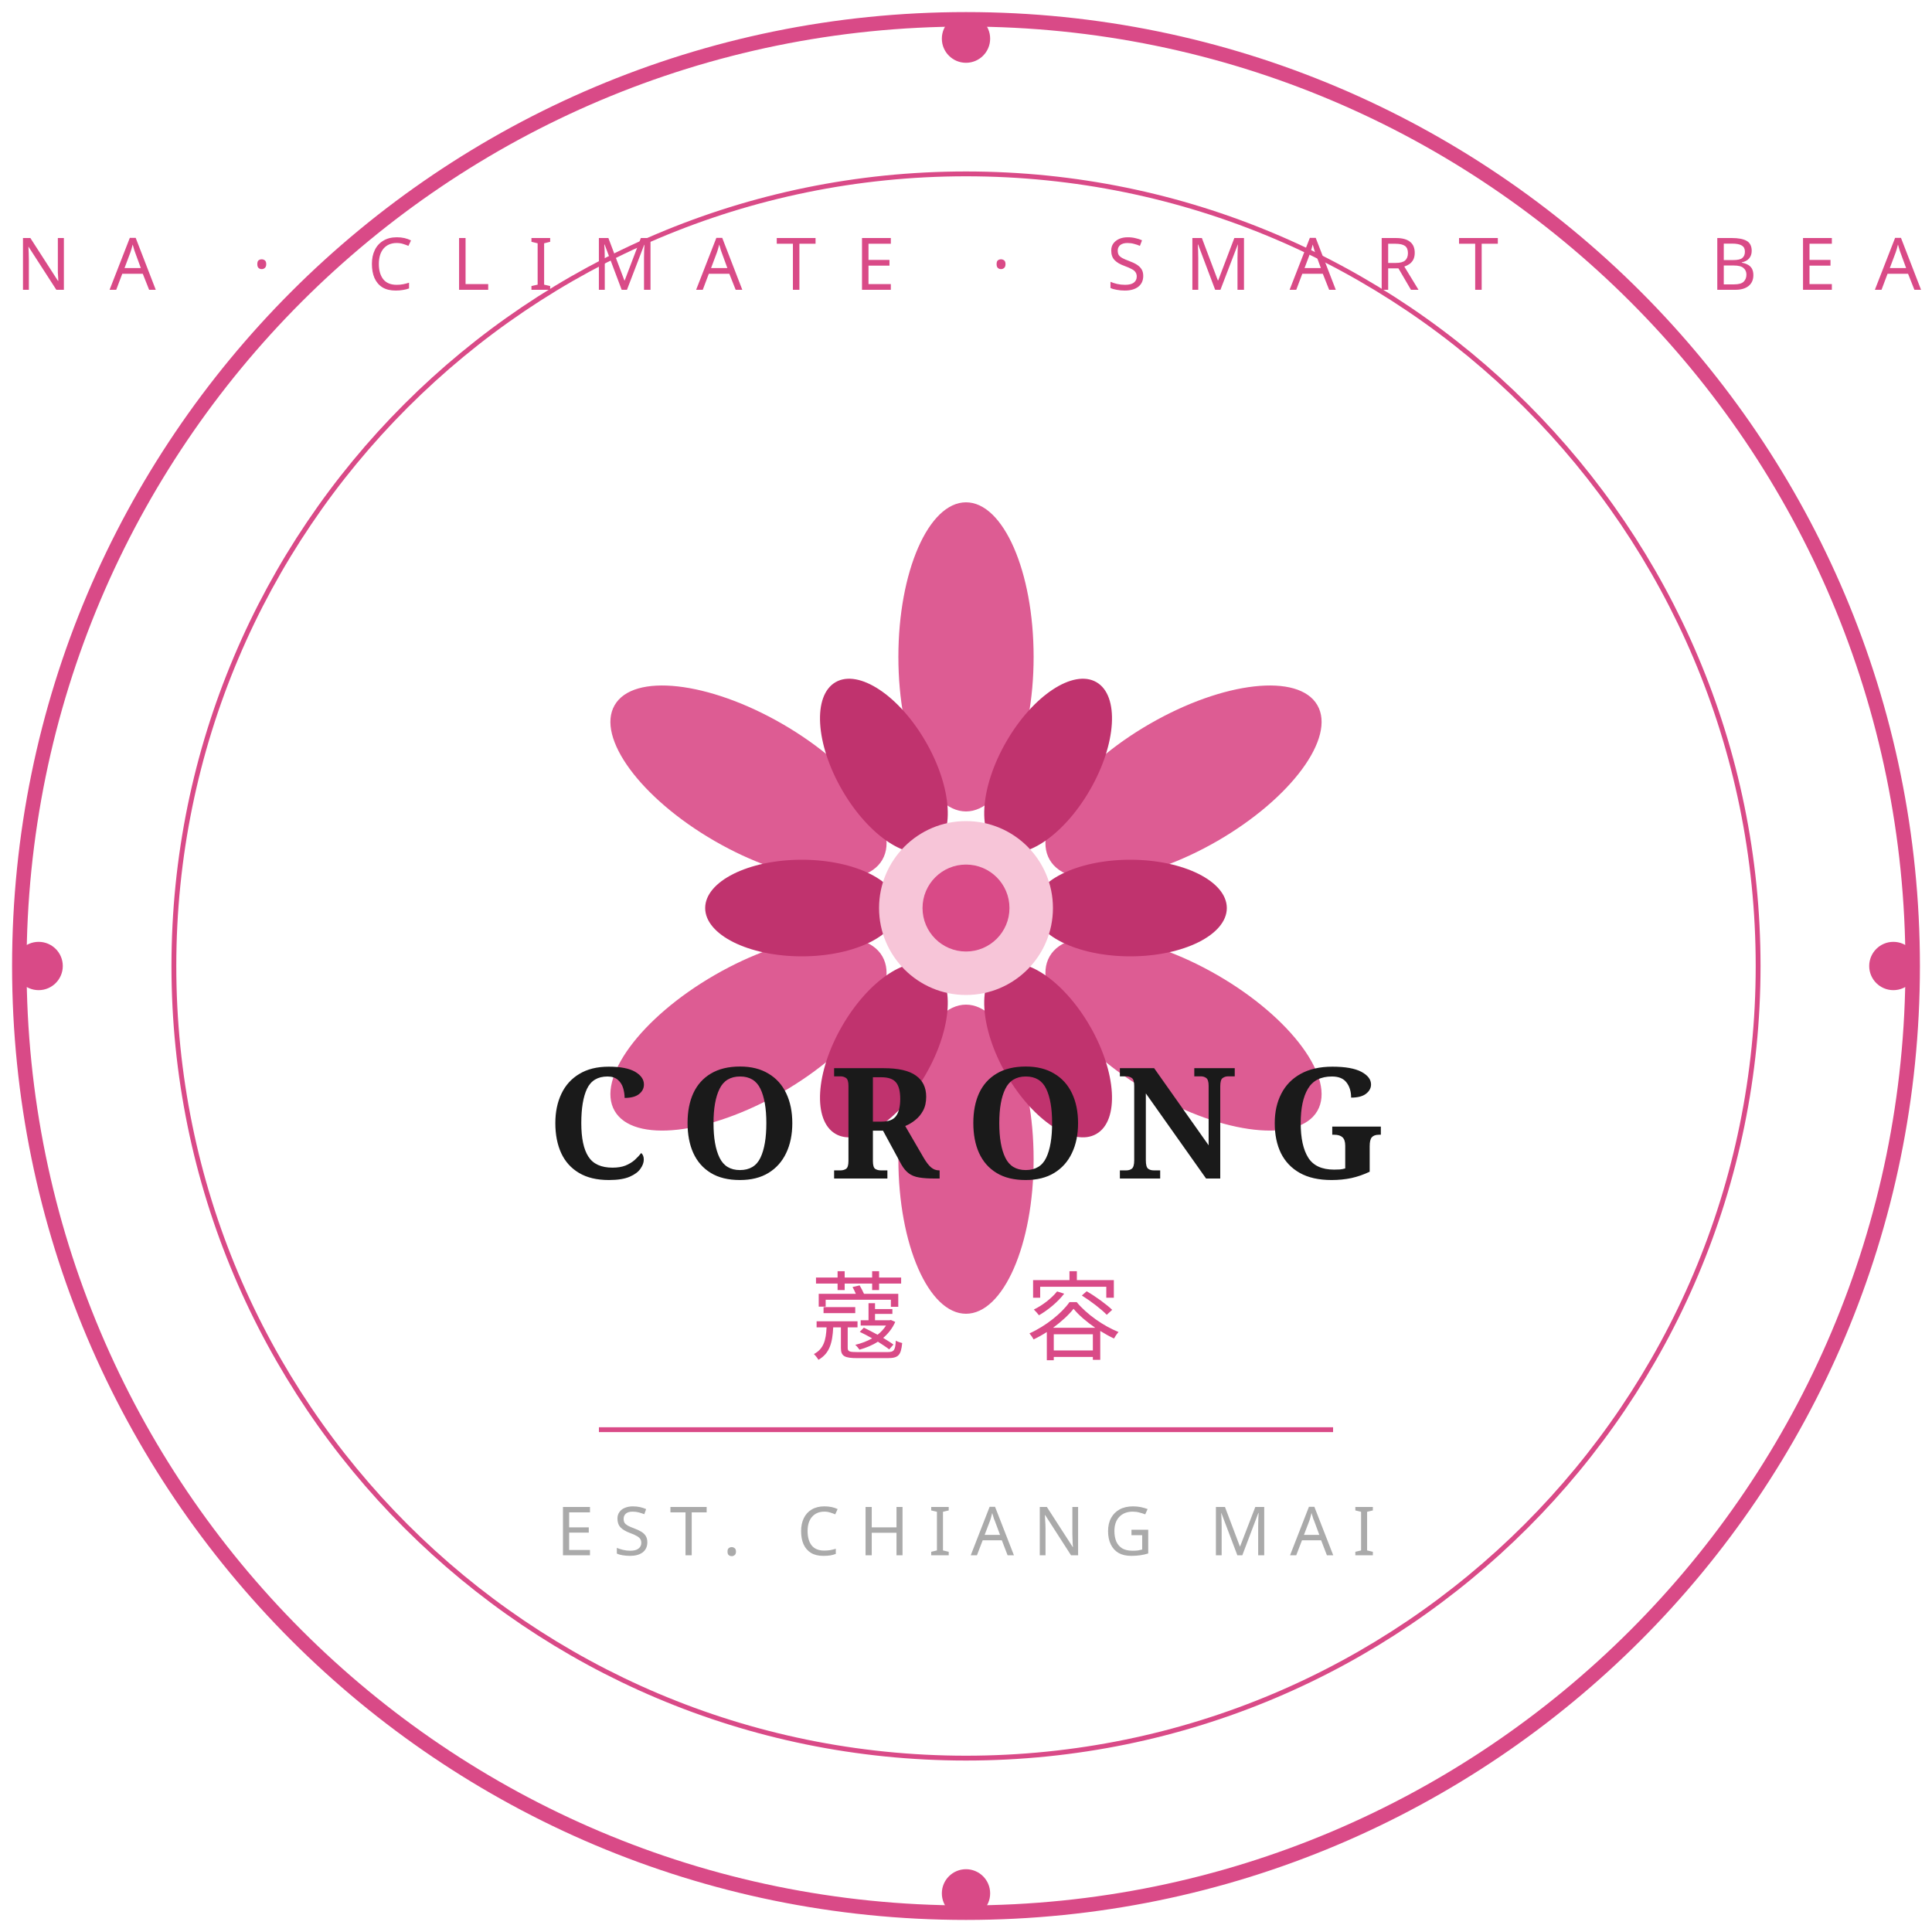
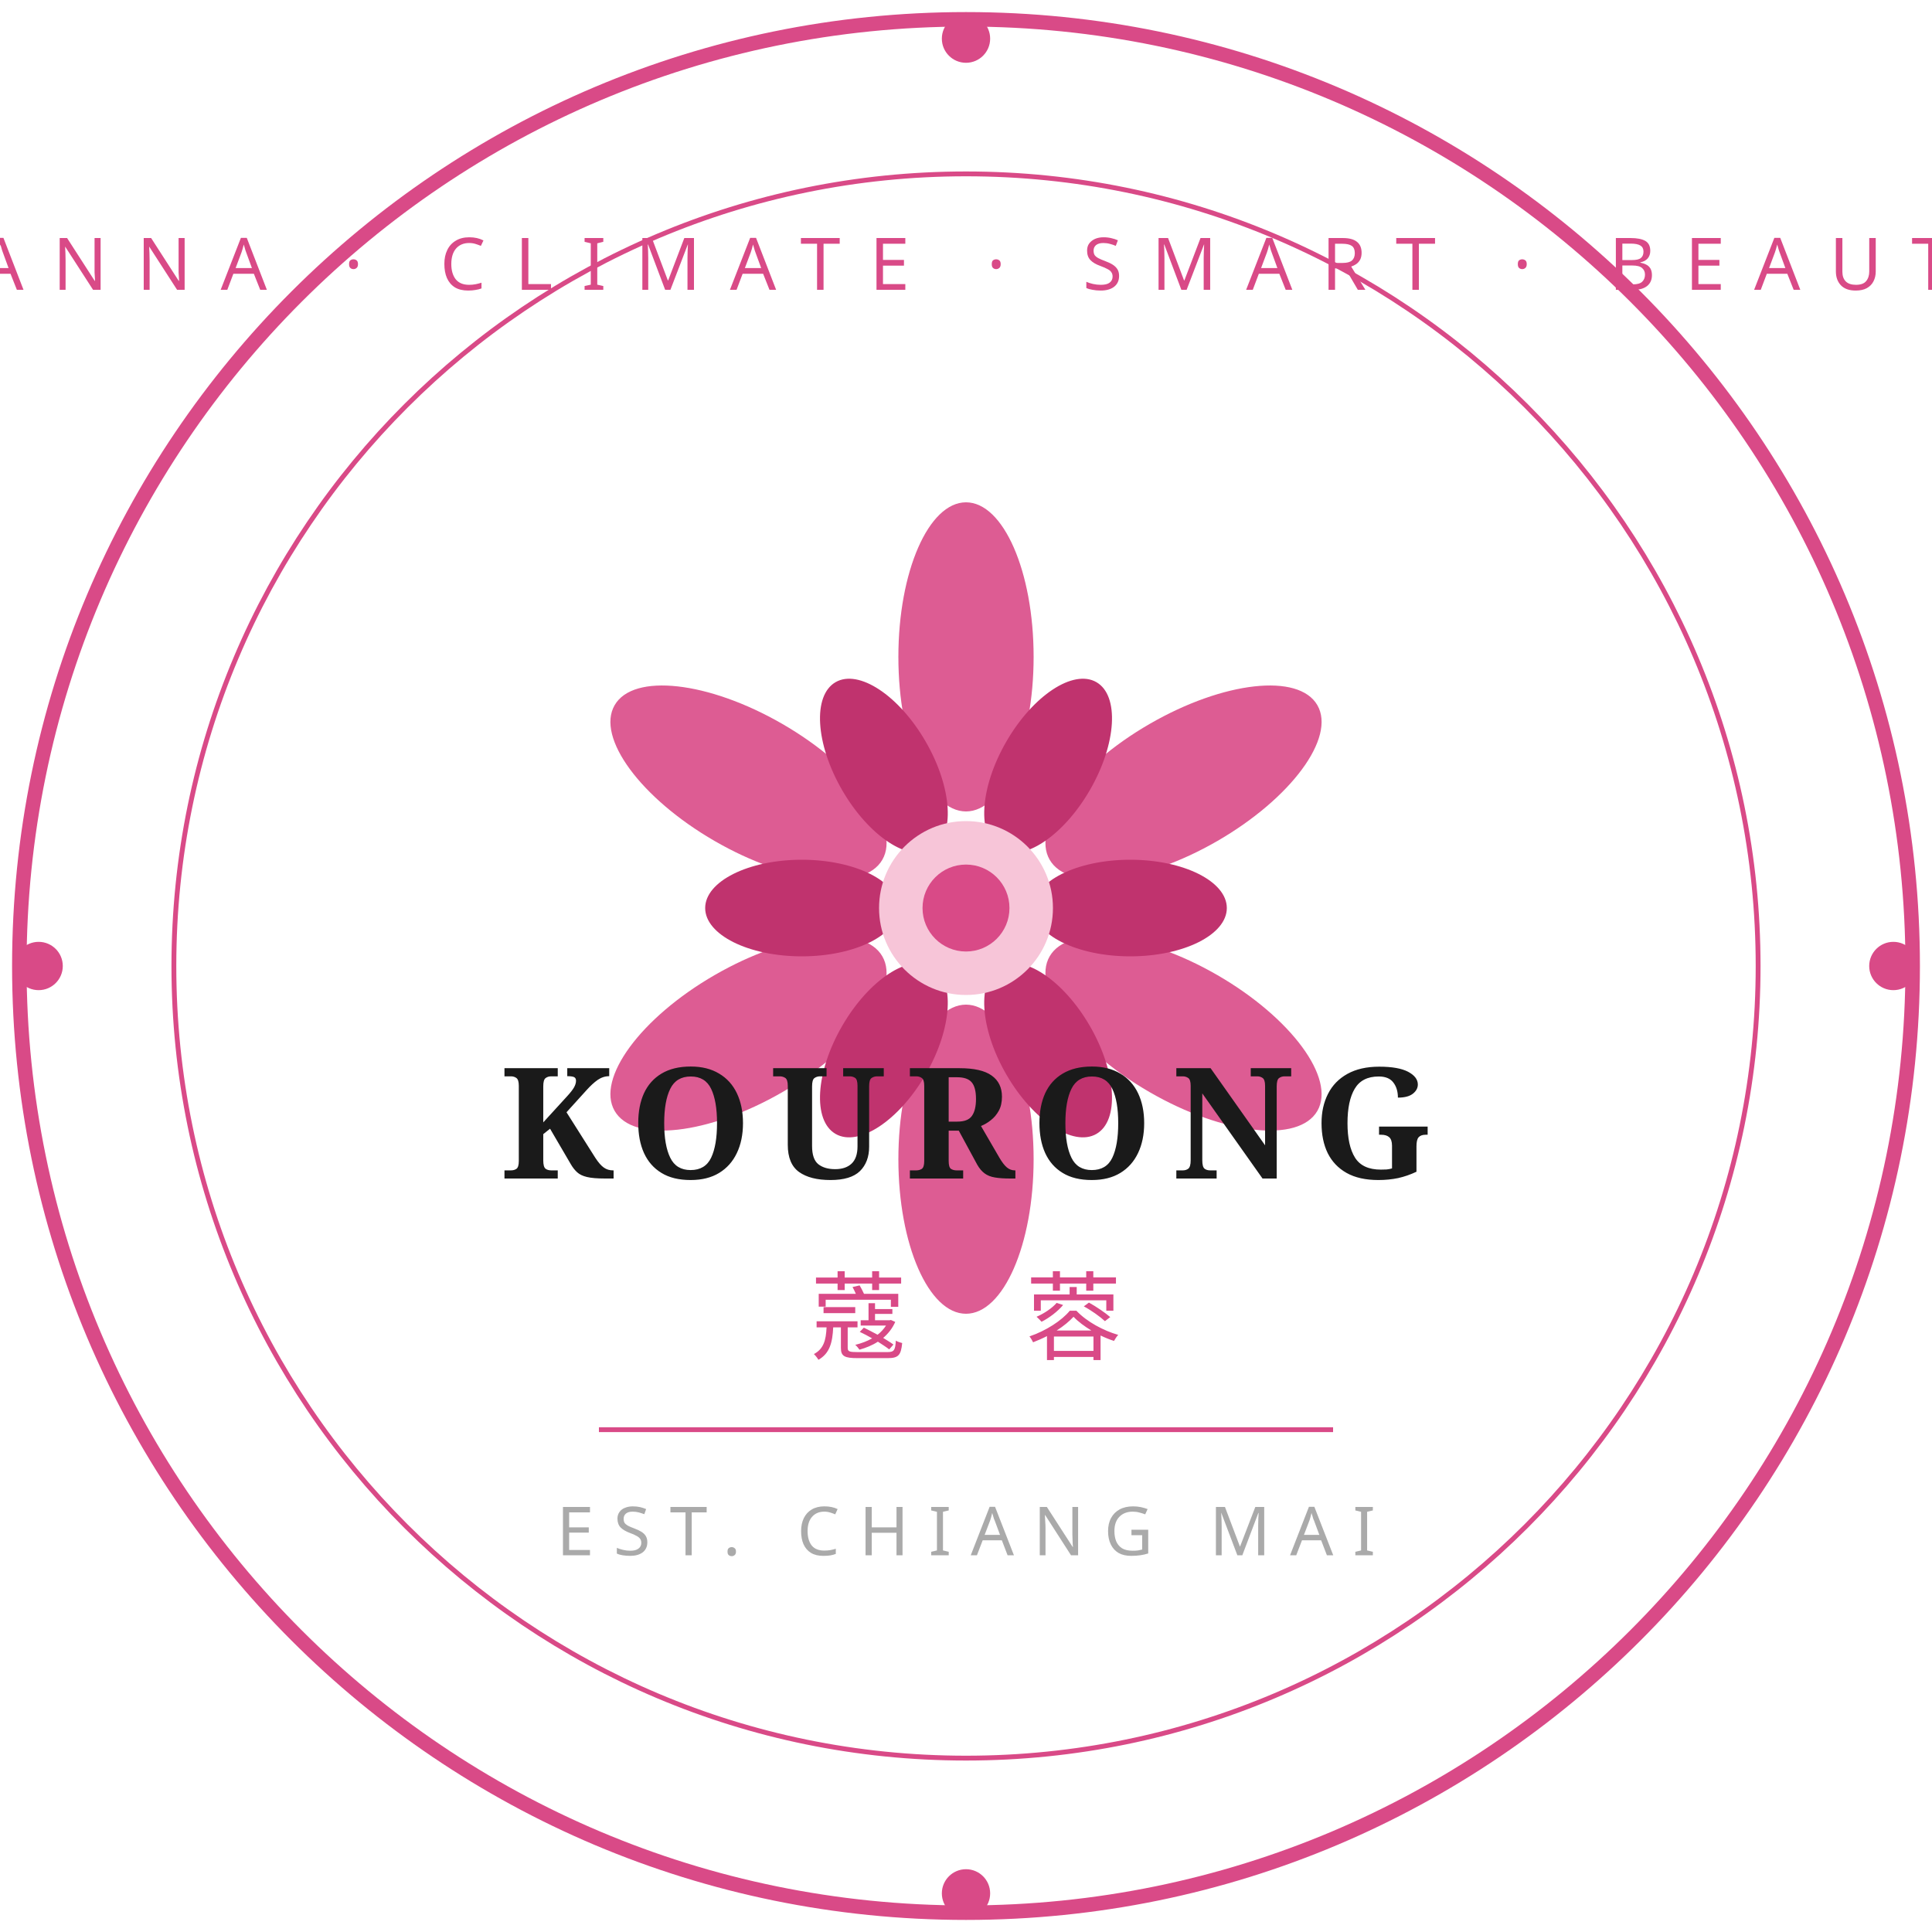
<svg xmlns="http://www.w3.org/2000/svg" viewBox="0 0 200 200">
  <circle cx="100" cy="100" r="98" fill="none" stroke="#d94a87" stroke-width="1.5" />
  <circle cx="100" cy="100" r="82" fill="none" stroke="#d94a87" stroke-width="0.5" />
  <circle cx="100" cy="4" r="2.5" fill="#d94a87" />
  <circle cx="100" cy="196" r="2.5" fill="#d94a87" />
  <circle cx="4" cy="100" r="2.5" fill="#d94a87" />
  <circle cx="196" cy="100" r="2.5" fill="#d94a87" />
-   <text x="100" y="30" font-family="sans-serif" font-size="7.5" fill="#d94a87" text-anchor="middle" letter-spacing="4">LANNA · CLIMATE · SMART · BEAUTY</text>
+   <text x="100" y="30" font-family="sans-serif" font-size="7.5" fill="#d94a87" text-anchor="middle" letter-spacing="3">LANNA · CLIMATE · SMART · BEAUTY</text>
  <g transform="translate(100, 94)">
    <ellipse cx="0" cy="-26" rx="7" ry="16" fill="#d94a87" opacity="0.9" transform="rotate(0)" />
    <ellipse cx="0" cy="-26" rx="7" ry="16" fill="#d94a87" opacity="0.9" transform="rotate(60)" />
    <ellipse cx="0" cy="-26" rx="7" ry="16" fill="#d94a87" opacity="0.9" transform="rotate(120)" />
    <ellipse cx="0" cy="-26" rx="7" ry="16" fill="#d94a87" opacity="0.9" transform="rotate(180)" />
    <ellipse cx="0" cy="-26" rx="7" ry="16" fill="#d94a87" opacity="0.9" transform="rotate(240)" />
    <ellipse cx="0" cy="-26" rx="7" ry="16" fill="#d94a87" opacity="0.9" transform="rotate(300)" />
    <ellipse cx="0" cy="-17" rx="5" ry="10" fill="#c0336e" transform="rotate(30)" />
    <ellipse cx="0" cy="-17" rx="5" ry="10" fill="#c0336e" transform="rotate(90)" />
    <ellipse cx="0" cy="-17" rx="5" ry="10" fill="#c0336e" transform="rotate(150)" />
    <ellipse cx="0" cy="-17" rx="5" ry="10" fill="#c0336e" transform="rotate(210)" />
    <ellipse cx="0" cy="-17" rx="5" ry="10" fill="#c0336e" transform="rotate(270)" />
    <ellipse cx="0" cy="-17" rx="5" ry="10" fill="#c0336e" transform="rotate(330)" />
    <circle cx="0" cy="0" r="9" fill="#f7c5d8" />
    <circle cx="0" cy="0" r="4.5" fill="#d94a87" />
  </g>
-   <text x="100" y="122" font-family="Georgia,serif" font-size="16" font-weight="700" fill="#1a1a1a" text-anchor="middle" letter-spacing="3">CORONG</text>
-   <text x="100" y="140" font-family="Georgia,serif" font-size="10" fill="#d94a87" text-anchor="middle" letter-spacing="5">蔻  容</text>
+   <text x="100" y="122" font-family="Georgia,serif" font-size="16" font-weight="700" fill="#1a1a1a" text-anchor="middle" letter-spacing="2">KOURONG</text>
+   <text x="100" y="140" font-family="Georgia,serif" font-size="10" fill="#d94a87" text-anchor="middle" letter-spacing="5">蔻  蓉</text>
  <line x1="62" y1="148" x2="138" y2="148" stroke="#d94a87" stroke-width="0.5" />
  <text x="100" y="161" font-family="sans-serif" font-size="7" fill="#aaa" text-anchor="middle" letter-spacing="2">EST. CHIANG MAI</text>
</svg>
